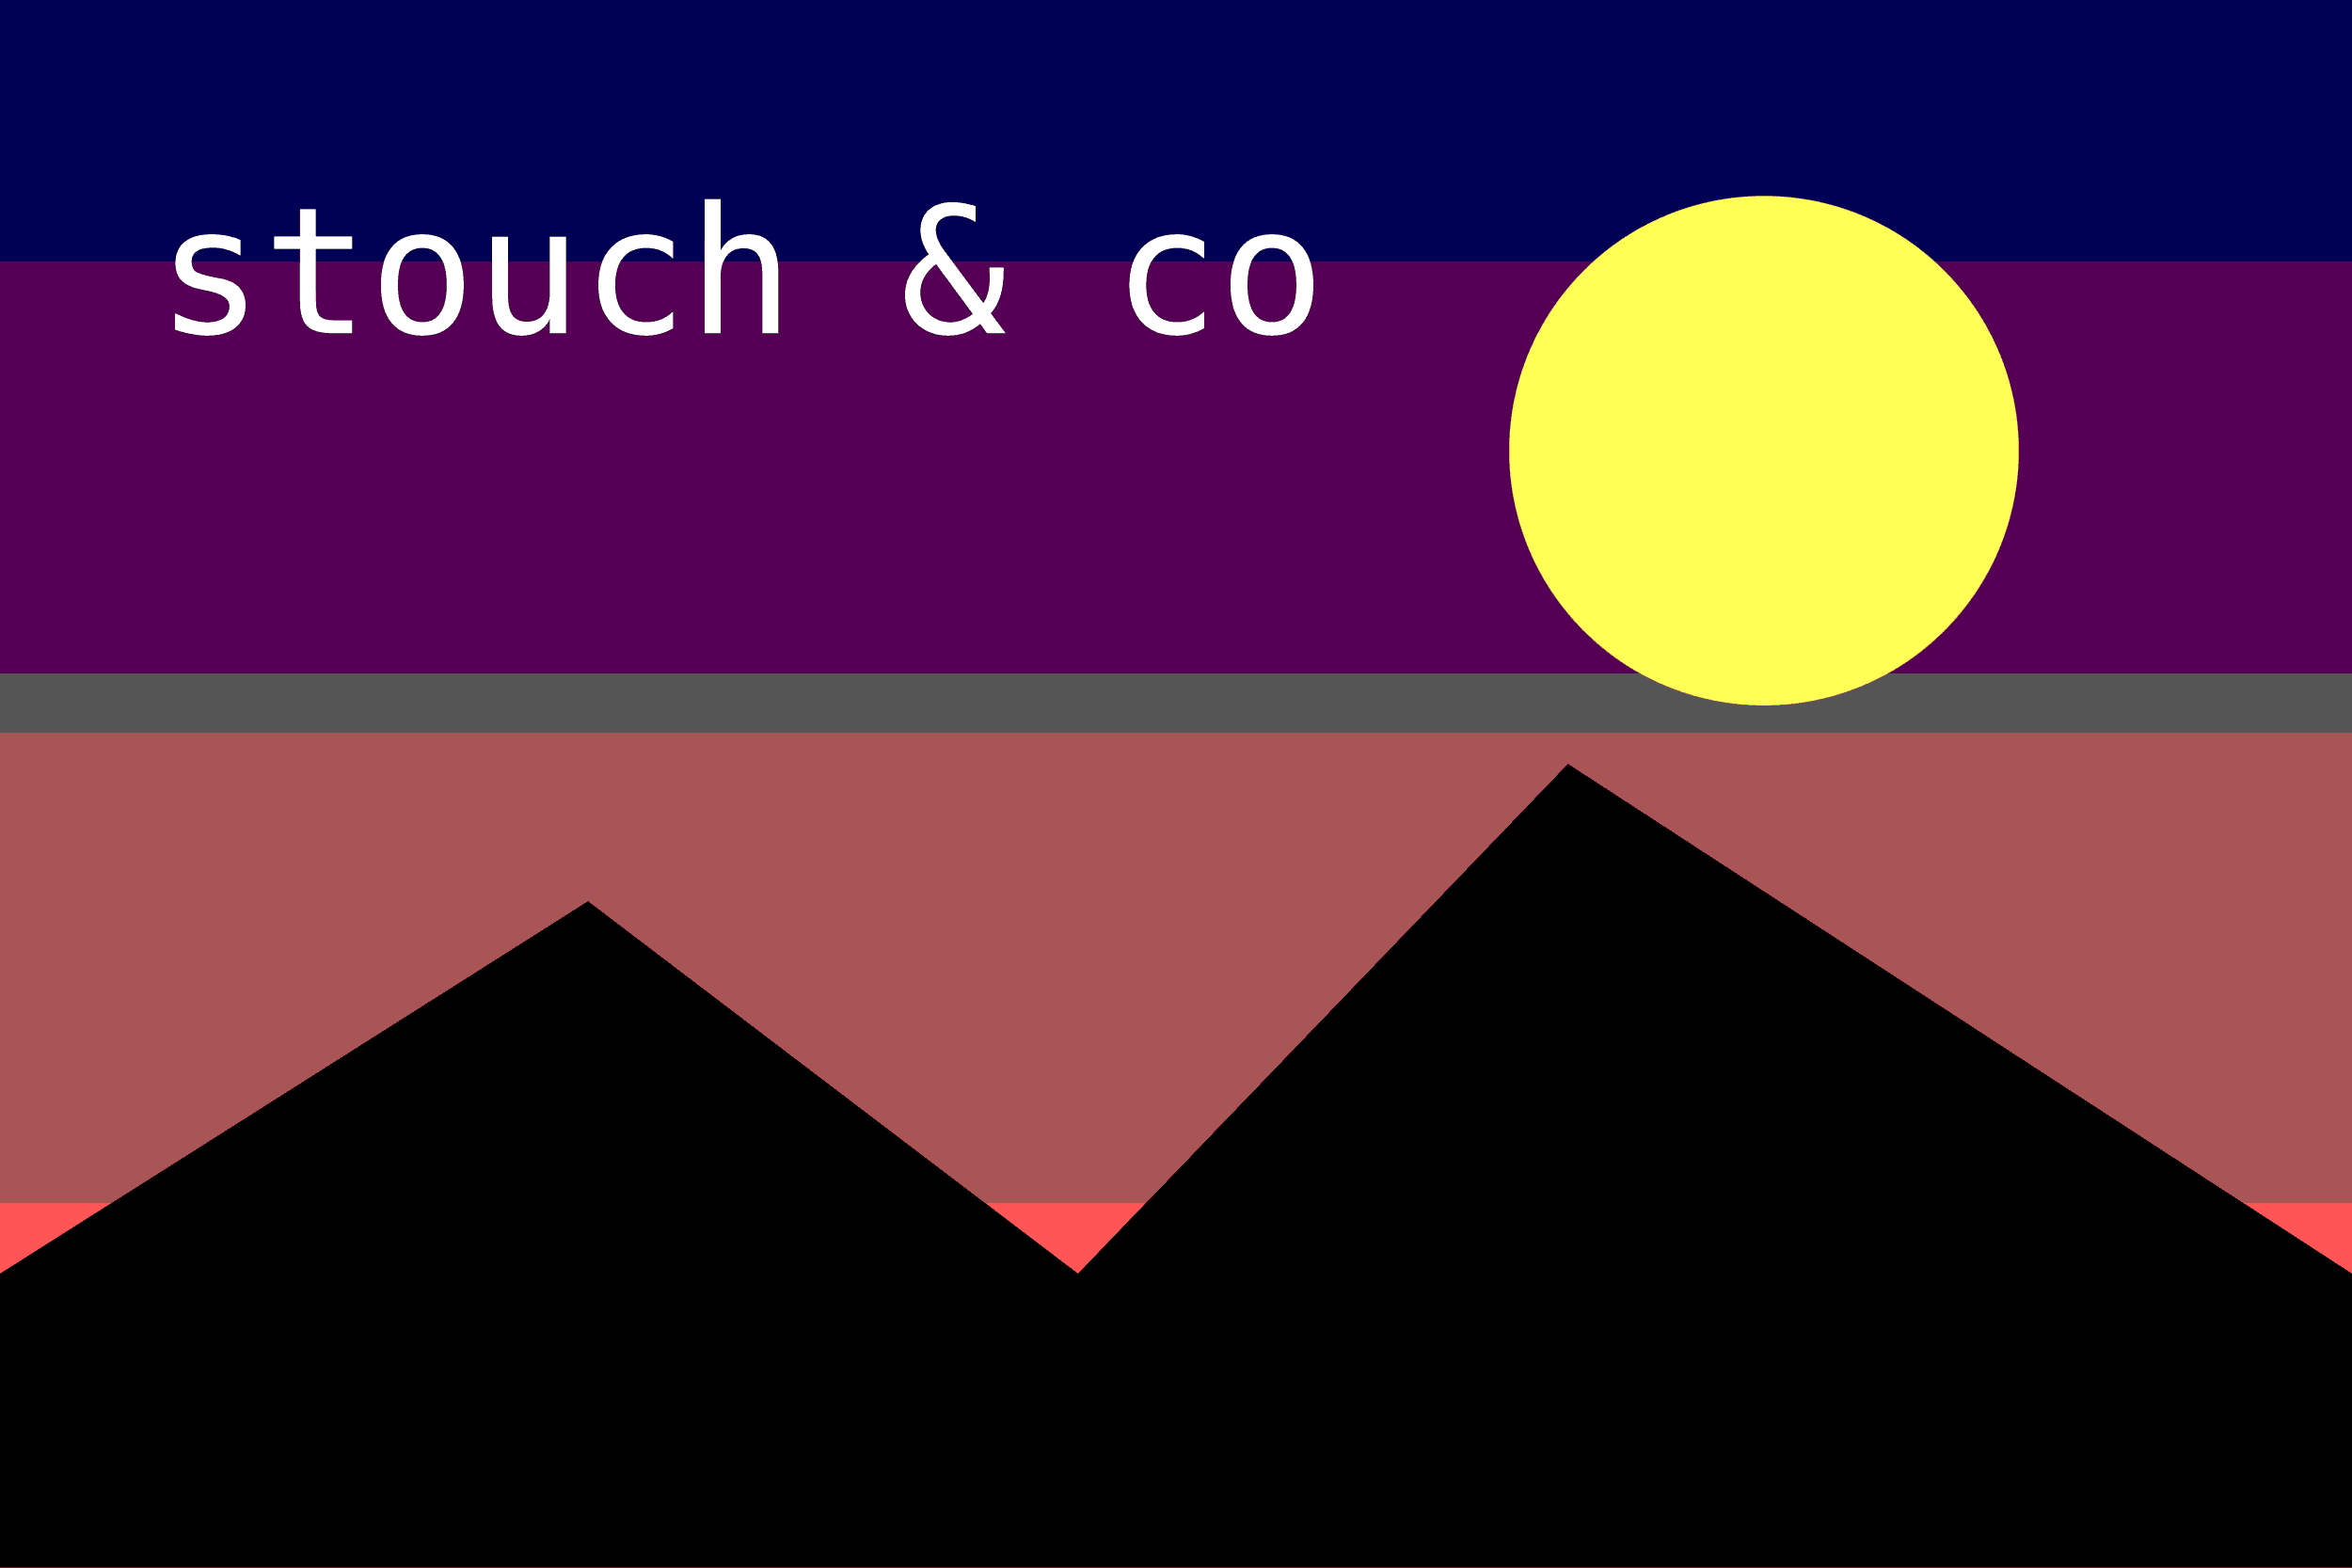
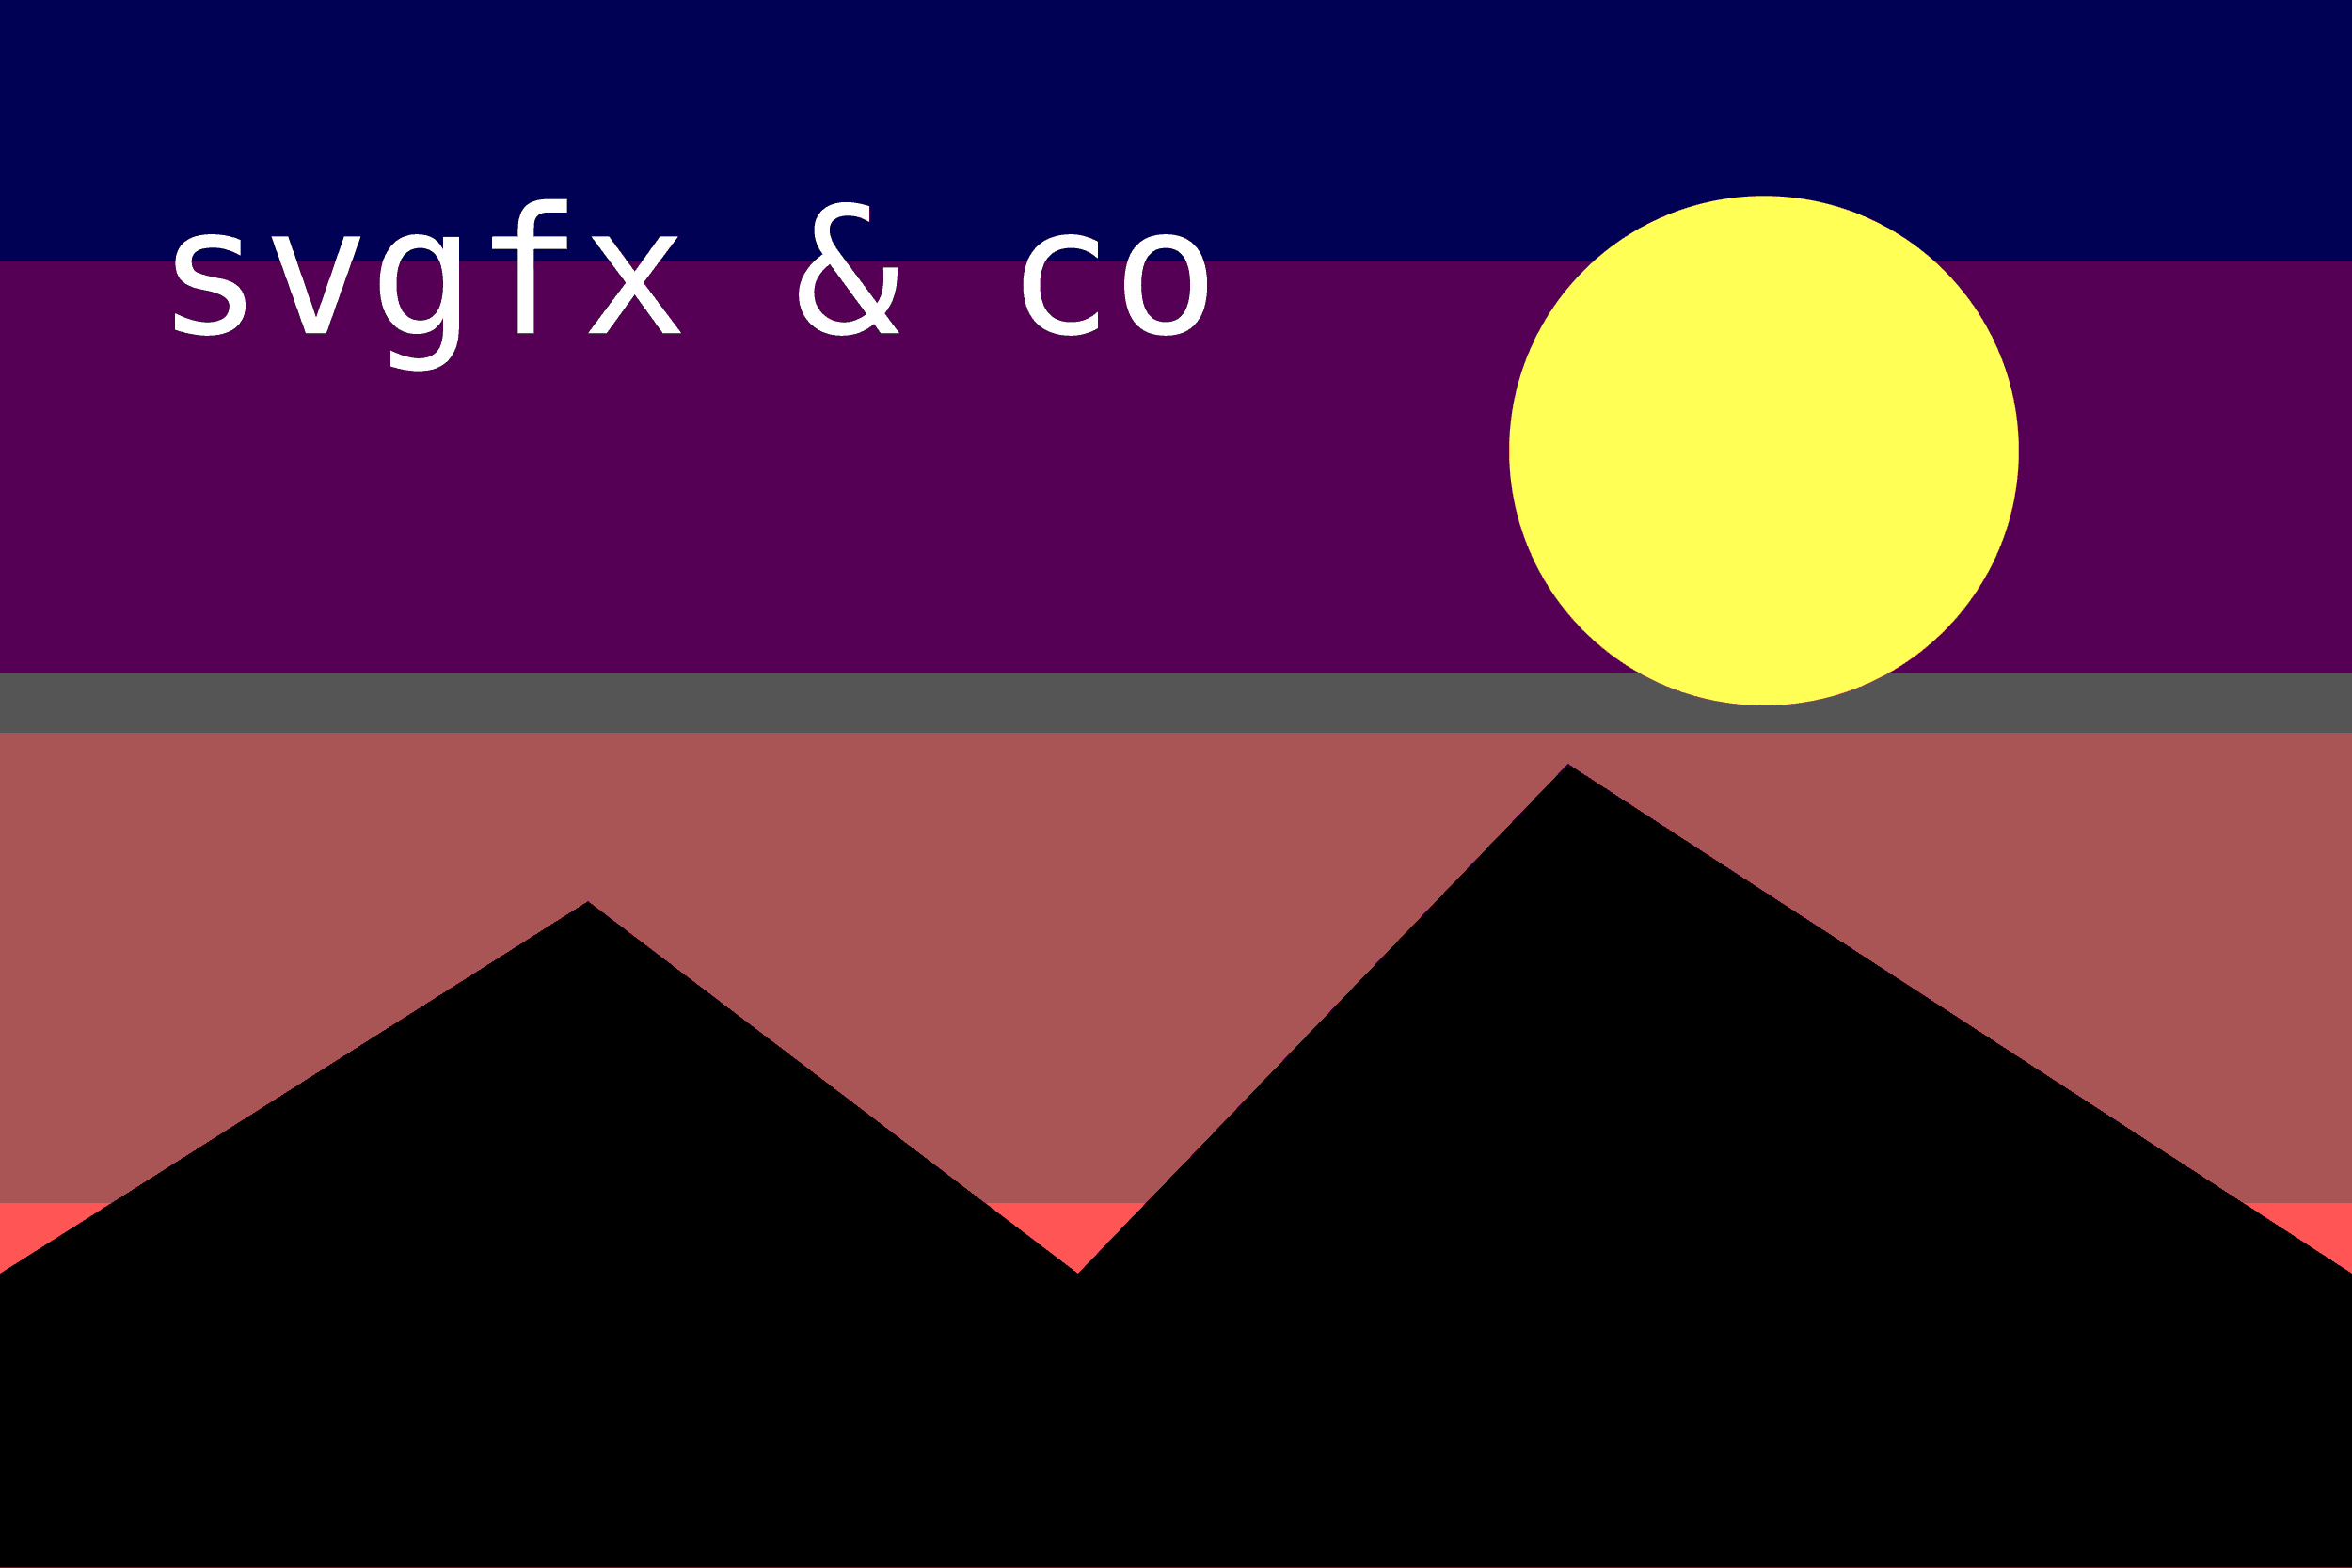
<svg xmlns="http://www.w3.org/2000/svg" viewBox="0 0 240 160" width="240" height="160">
  <defs>
    <linearGradient id="sky" x1="0" y1="0" x2="0" y2="1">
      <stop offset="0" stop-color="#1b2a49" />
      <stop offset="1" stop-color="#f25c54" />
    </linearGradient>
  </defs>
  <defs>
-     <filter id="stouch-137cck-filter-0" color-interpolation-filters="sRGB">
-       <feComponentTransfer in="SourceGraphic" result="stouch-out-0">
+     <filter id="svgfx-pvqhn1-filter-0" color-interpolation-filters="sRGB">
+       <feComponentTransfer in="SourceGraphic" result="svgfx-out-0">
        <feFuncR type="discrete" tableValues="0 0.333 0.667 1" />
        <feFuncG type="discrete" tableValues="0 0.333 0.667 1" />
        <feFuncB type="discrete" tableValues="0 0.333 0.667 1" />
      </feComponentTransfer>
    </filter>
  </defs>
-   <g filter="url(#stouch-137cck-filter-0)">
+   <g filter="url(#svgfx-pvqhn1-filter-0)">
    <rect width="240" height="160" fill="url(#sky)" />
    <circle cx="180" cy="46" r="26" fill="#ffd166" />
    <path d="M0 130 L60 92 L110 130 L160 78 L240 130 L240 160 L0 160 Z" fill="#0b1526" />
-     <text x="16" y="34" font-family="monospace" font-size="18" fill="#f7f7f2">stouch &amp; co</text>
+     <text x="16" y="34" font-family="monospace" font-size="18" fill="#f7f7f2">svgfx &amp; co</text>
  </g>
</svg>
